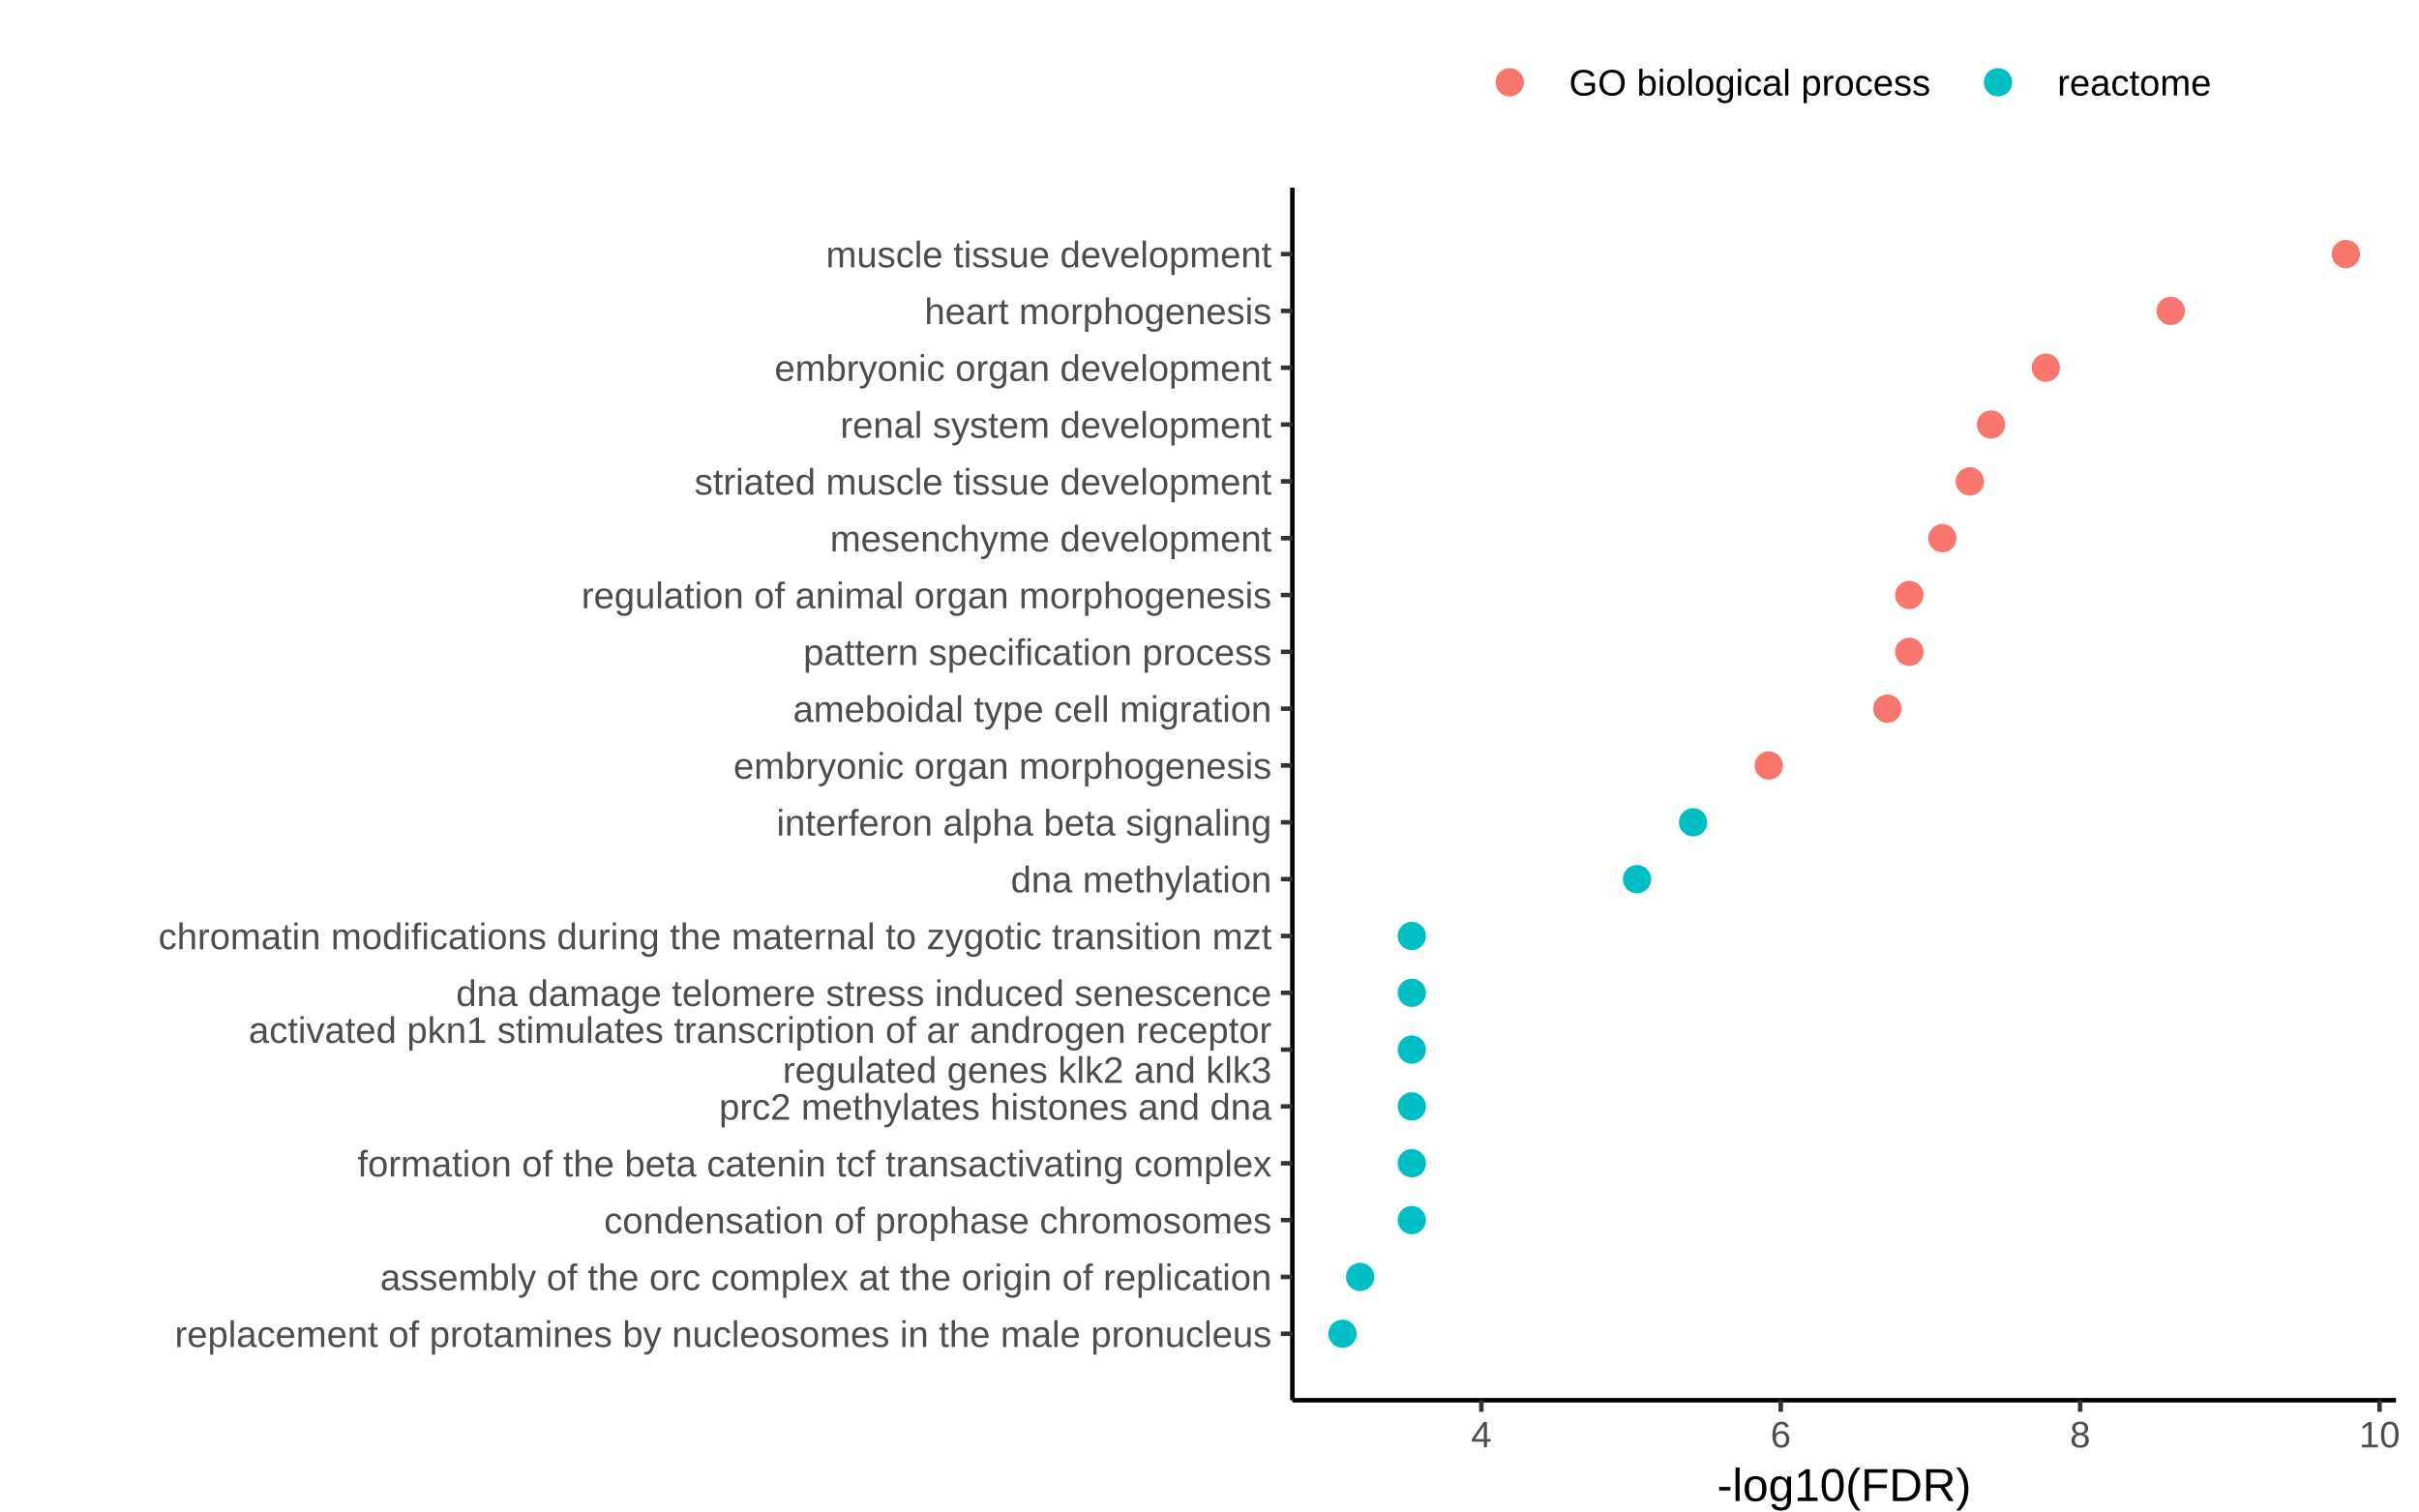
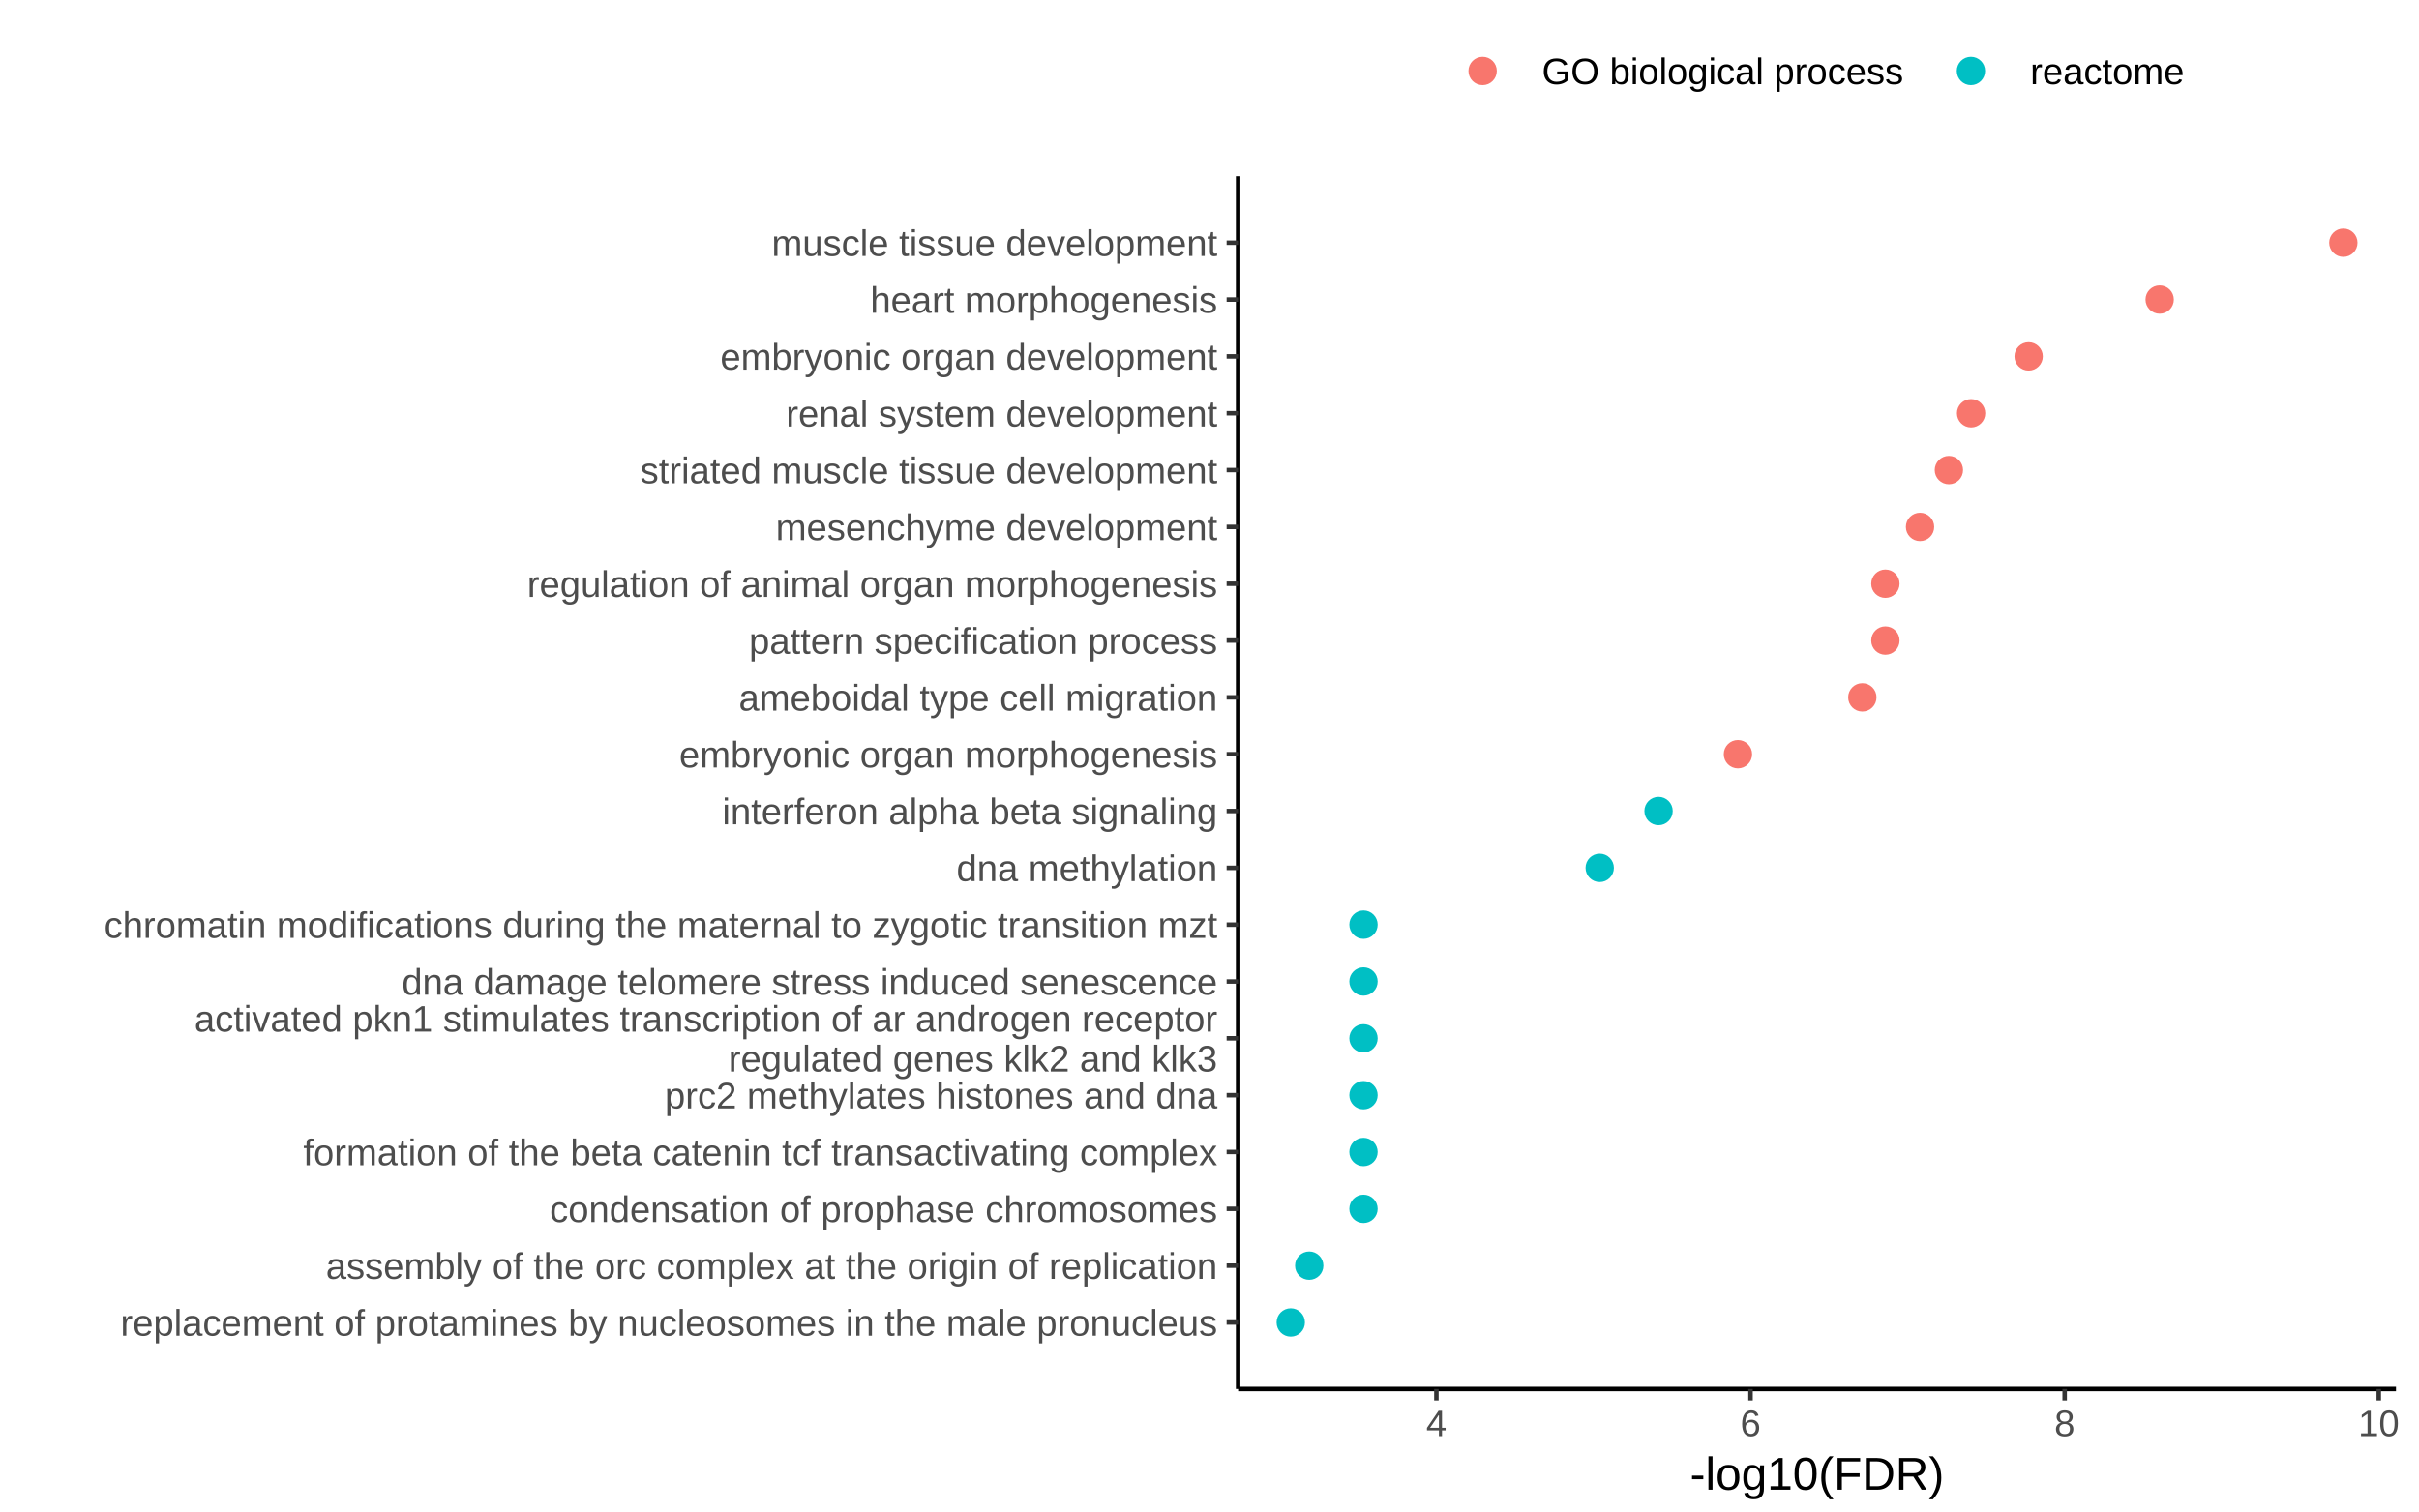
- <svg xmlns="http://www.w3.org/2000/svg" class="svglite" width="576.00pt" height="360.00pt" viewBox="0 0 576.00 360.00">
-   <defs>
-     <style type="text/css">
+ <svg xmlns="http://www.w3.org/2000/svg" width="576.00pt" height="360.00pt" viewBox="0 0 576.00 360.00">
+   <g class="svglite">
+     <defs>
+       <style type="text/css">
    .svglite line, .svglite polyline, .svglite polygon, .svglite path, .svglite rect, .svglite circle {
      fill: none;
      stroke: #000000;
      stroke-linecap: round;
      stroke-linejoin: round;
      stroke-miterlimit: 10.00;
    }
    .svglite text {
      white-space: pre;
    }
+     .svglite g.glyphgroup path {
+       fill: inherit;
+       stroke: none;
+     }
  </style>
-   </defs>
-   <rect width="100%" height="100%" style="stroke: none; fill: none;" />
-   <defs>
-     <clipPath id="cpMC4wMHw1NzYuMDB8MC4wMHwzNjAuMDA=">
-       <rect x="0.00" y="0.00" width="576.00" height="360.00" />
-     </clipPath>
-   </defs>
-   <g clip-path="url(#cpMC4wMHw1NzYuMDB8MC4wMHwzNjAuMDA=)">
-     <rect x="0.00" y="0.00" width="576.00" height="365.40" style="stroke-width: 1.07; stroke: none;" />
-   </g>
-   <defs>
-     <clipPath id="cpMzA3LjczfDU3MC41Mnw0NC42OHwzMzMuNTA=">
-       <rect x="307.73" y="44.68" width="262.79" height="288.82" />
-     </clipPath>
-   </defs>
-   <g clip-path="url(#cpMzA3LjczfDU3MC41Mnw0NC42OHwzMzMuNTA=)">
-     <rect x="307.73" y="44.68" width="262.79" height="288.82" style="stroke-width: 1.07; stroke: none;" />
-     <circle cx="319.67" cy="317.66" r="3.02" style="stroke-width: 0.71; stroke: #00BFC4; fill: #00BFC4;" />
-     <circle cx="323.87" cy="304.13" r="3.02" style="stroke-width: 0.71; stroke: #00BFC4; fill: #00BFC4;" />
-     <circle cx="336.18" cy="290.59" r="3.02" style="stroke-width: 0.71; stroke: #00BFC4; fill: #00BFC4;" />
-     <circle cx="336.18" cy="277.06" r="3.02" style="stroke-width: 0.71; stroke: #00BFC4; fill: #00BFC4;" />
-     <circle cx="336.18" cy="263.52" r="3.02" style="stroke-width: 0.71; stroke: #00BFC4; fill: #00BFC4;" />
-     <circle cx="336.18" cy="249.99" r="3.02" style="stroke-width: 0.71; stroke: #00BFC4; fill: #00BFC4;" />
-     <circle cx="336.18" cy="236.46" r="3.02" style="stroke-width: 0.71; stroke: #00BFC4; fill: #00BFC4;" />
-     <circle cx="336.18" cy="222.92" r="3.02" style="stroke-width: 0.71; stroke: #00BFC4; fill: #00BFC4;" />
-     <circle cx="389.80" cy="209.39" r="3.02" style="stroke-width: 0.71; stroke: #00BFC4; fill: #00BFC4;" />
-     <circle cx="403.15" cy="195.85" r="3.02" style="stroke-width: 0.71; stroke: #00BFC4; fill: #00BFC4;" />
-     <circle cx="421.17" cy="182.32" r="3.02" style="stroke-width: 0.71; stroke: #F8766D; fill: #F8766D;" />
-     <circle cx="449.40" cy="168.79" r="3.02" style="stroke-width: 0.71; stroke: #F8766D; fill: #F8766D;" />
-     <circle cx="454.64" cy="155.25" r="3.02" style="stroke-width: 0.71; stroke: #F8766D; fill: #F8766D;" />
-     <circle cx="454.64" cy="141.72" r="3.02" style="stroke-width: 0.71; stroke: #F8766D; fill: #F8766D;" />
-     <circle cx="462.50" cy="128.18" r="3.02" style="stroke-width: 0.71; stroke: #F8766D; fill: #F8766D;" />
-     <circle cx="469.05" cy="114.65" r="3.02" style="stroke-width: 0.71; stroke: #F8766D; fill: #F8766D;" />
-     <circle cx="474.09" cy="101.11" r="3.02" style="stroke-width: 0.71; stroke: #F8766D; fill: #F8766D;" />
-     <circle cx="487.15" cy="87.58" r="3.02" style="stroke-width: 0.71; stroke: #F8766D; fill: #F8766D;" />
-     <circle cx="516.88" cy="74.05" r="3.02" style="stroke-width: 0.71; stroke: #F8766D; fill: #F8766D;" />
-     <circle cx="558.58" cy="60.51" r="3.02" style="stroke-width: 0.71; stroke: #F8766D; fill: #F8766D;" />
-   </g>
-   <g clip-path="url(#cpMC4wMHw1NzYuMDB8MC4wMHwzNjAuMDA=)">
-     <polyline points="307.73,333.50 307.73,44.68 " style="stroke-width: 1.07; stroke-linecap: butt;" />
-     <text x="302.80" y="320.81" text-anchor="end" style="font-size: 8.80px;fill: #4D4D4D; font-family: &quot;Arial&quot;;" textLength="278.27px" lengthAdjust="spacingAndGlyphs">       replacement of protamines by nucleosomes in the male pronucleus</text>
-     <text x="302.80" y="307.28" text-anchor="end" style="font-size: 8.80px;fill: #4D4D4D; font-family: &quot;Arial&quot;;" textLength="248.84px" lengthAdjust="spacingAndGlyphs">               assembly of the orc complex at the origin of replication</text>
-     <text x="302.80" y="293.75" text-anchor="end" style="font-size: 8.80px;fill: #4D4D4D; font-family: &quot;Arial&quot;;" textLength="249.30px" lengthAdjust="spacingAndGlyphs">                                     condensation of prophase chromosomes</text>
-     <text x="302.80" y="280.21" text-anchor="end" style="font-size: 8.80px;fill: #4D4D4D; font-family: &quot;Arial&quot;;" textLength="251.78px" lengthAdjust="spacingAndGlyphs">              formation of the beta catenin tcf transactivating complex</text>
-     <text x="302.80" y="266.68" text-anchor="end" style="font-size: 8.80px;fill: #4D4D4D; font-family: &quot;Arial&quot;;" textLength="231.65px" lengthAdjust="spacingAndGlyphs">                                         prc2 methylates histones and dna</text>
-     <text x="302.80" y="248.39" text-anchor="end" style="font-size: 8.80px;fill: #4D4D4D; font-family: &quot;Arial&quot;;" textLength="260.65px" lengthAdjust="spacingAndGlyphs">      activated pkn1 stimulates transcription of ar androgen receptor </text>
-     <text x="302.80" y="257.90" text-anchor="end" style="font-size: 8.80px;fill: #4D4D4D; font-family: &quot;Arial&quot;;" textLength="116.42px" lengthAdjust="spacingAndGlyphs">regulated genes klk2 and klk3</text>
-     <text x="302.80" y="239.61" text-anchor="end" style="font-size: 8.80px;fill: #4D4D4D; font-family: &quot;Arial&quot;;" textLength="260.11px" lengthAdjust="spacingAndGlyphs">                           dna damage telomere stress induced senescence</text>
-     <text x="302.80" y="226.08" text-anchor="end" style="font-size: 8.80px;fill: #4D4D4D; font-family: &quot;Arial&quot;;" textLength="267.47px" lengthAdjust="spacingAndGlyphs"> chromatin modifications during the maternal to zygotic transition mzt</text>
-     <text x="302.80" y="212.54" text-anchor="end" style="font-size: 8.80px;fill: #4D4D4D; font-family: &quot;Arial&quot;;" textLength="208.57px" lengthAdjust="spacingAndGlyphs">                                                            dna methylation</text>
-     <text x="302.80" y="199.01" text-anchor="end" style="font-size: 8.80px;fill: #4D4D4D; font-family: &quot;Arial&quot;;" textLength="220.41px" lengthAdjust="spacingAndGlyphs">                                          interferon alpha beta signaling</text>
-     <text x="302.80" y="185.47" text-anchor="end" style="font-size: 8.80px;fill: #4D4D4D; font-family: &quot;Arial&quot;;" textLength="238.00px" lengthAdjust="spacingAndGlyphs">                                             embryonic organ morphogenesis</text>
-     <text x="302.80" y="171.94" text-anchor="end" style="font-size: 8.80px;fill: #4D4D4D; font-family: &quot;Arial&quot;;" textLength="223.78px" lengthAdjust="spacingAndGlyphs">                                             ameboidal type cell migration</text>
-     <text x="302.80" y="158.40" text-anchor="end" style="font-size: 8.80px;fill: #4D4D4D; font-family: &quot;Arial&quot;;" textLength="221.34px" lengthAdjust="spacingAndGlyphs">                                             pattern specification process</text>
-     <text x="302.80" y="144.87" text-anchor="end" style="font-size: 8.80px;fill: #4D4D4D; font-family: &quot;Arial&quot;;" textLength="244.91px" lengthAdjust="spacingAndGlyphs">                                 regulation of animal organ morphogenesis</text>
-     <text x="302.80" y="131.34" text-anchor="end" style="font-size: 8.80px;fill: #4D4D4D; font-family: &quot;Arial&quot;;" textLength="232.09px" lengthAdjust="spacingAndGlyphs">                                                    mesenchyme development</text>
-     <text x="302.80" y="117.80" text-anchor="end" style="font-size: 8.80px;fill: #4D4D4D; font-family: &quot;Arial&quot;;" textLength="232.61px" lengthAdjust="spacingAndGlyphs">                                       striated muscle tissue development</text>
-     <text x="302.80" y="104.27" text-anchor="end" style="font-size: 8.80px;fill: #4D4D4D; font-family: &quot;Arial&quot;;" textLength="224.75px" lengthAdjust="spacingAndGlyphs">                                                  renal system development</text>
-     <text x="302.80" y="90.73" text-anchor="end" style="font-size: 8.80px;fill: #4D4D4D; font-family: &quot;Arial&quot;;" textLength="233.10px" lengthAdjust="spacingAndGlyphs">                                               embryonic organ development</text>
-     <text x="302.80" y="77.20" text-anchor="end" style="font-size: 8.80px;fill: #4D4D4D; font-family: &quot;Arial&quot;;" textLength="219.36px" lengthAdjust="spacingAndGlyphs">                                                        heart morphogenesis</text>
-     <text x="302.80" y="63.67" text-anchor="end" style="font-size: 8.80px;fill: #4D4D4D; font-family: &quot;Arial&quot;;" textLength="225.73px" lengthAdjust="spacingAndGlyphs">                                                 muscle tissue development</text>
-     <polyline points="304.99,317.66 307.73,317.66 " style="stroke-width: 1.07; stroke: #333333; stroke-linecap: butt;" />
-     <polyline points="304.99,304.13 307.73,304.13 " style="stroke-width: 1.07; stroke: #333333; stroke-linecap: butt;" />
-     <polyline points="304.99,290.59 307.73,290.59 " style="stroke-width: 1.07; stroke: #333333; stroke-linecap: butt;" />
-     <polyline points="304.99,277.06 307.73,277.06 " style="stroke-width: 1.07; stroke: #333333; stroke-linecap: butt;" />
-     <polyline points="304.99,263.52 307.73,263.52 " style="stroke-width: 1.07; stroke: #333333; stroke-linecap: butt;" />
-     <polyline points="304.99,249.99 307.73,249.99 " style="stroke-width: 1.07; stroke: #333333; stroke-linecap: butt;" />
-     <polyline points="304.99,236.46 307.73,236.46 " style="stroke-width: 1.07; stroke: #333333; stroke-linecap: butt;" />
-     <polyline points="304.99,222.92 307.73,222.92 " style="stroke-width: 1.07; stroke: #333333; stroke-linecap: butt;" />
-     <polyline points="304.99,209.39 307.73,209.39 " style="stroke-width: 1.07; stroke: #333333; stroke-linecap: butt;" />
-     <polyline points="304.99,195.85 307.73,195.85 " style="stroke-width: 1.07; stroke: #333333; stroke-linecap: butt;" />
-     <polyline points="304.99,182.32 307.73,182.32 " style="stroke-width: 1.07; stroke: #333333; stroke-linecap: butt;" />
-     <polyline points="304.99,168.79 307.73,168.79 " style="stroke-width: 1.07; stroke: #333333; stroke-linecap: butt;" />
-     <polyline points="304.99,155.25 307.73,155.25 " style="stroke-width: 1.07; stroke: #333333; stroke-linecap: butt;" />
-     <polyline points="304.99,141.72 307.73,141.72 " style="stroke-width: 1.07; stroke: #333333; stroke-linecap: butt;" />
-     <polyline points="304.99,128.18 307.73,128.18 " style="stroke-width: 1.07; stroke: #333333; stroke-linecap: butt;" />
-     <polyline points="304.99,114.65 307.73,114.65 " style="stroke-width: 1.07; stroke: #333333; stroke-linecap: butt;" />
-     <polyline points="304.99,101.11 307.73,101.11 " style="stroke-width: 1.07; stroke: #333333; stroke-linecap: butt;" />
-     <polyline points="304.99,87.58 307.73,87.58 " style="stroke-width: 1.07; stroke: #333333; stroke-linecap: butt;" />
-     <polyline points="304.99,74.05 307.73,74.05 " style="stroke-width: 1.07; stroke: #333333; stroke-linecap: butt;" />
-     <polyline points="304.99,60.51 307.73,60.51 " style="stroke-width: 1.07; stroke: #333333; stroke-linecap: butt;" />
-     <polyline points="307.73,333.50 570.52,333.50 " style="stroke-width: 1.07; stroke-linecap: butt;" />
-     <polyline points="352.73,336.24 352.73,333.50 " style="stroke-width: 1.07; stroke: #333333; stroke-linecap: butt;" />
-     <polyline points="424.03,336.24 424.03,333.50 " style="stroke-width: 1.07; stroke: #333333; stroke-linecap: butt;" />
-     <polyline points="495.32,336.24 495.32,333.50 " style="stroke-width: 1.07; stroke: #333333; stroke-linecap: butt;" />
-     <polyline points="566.61,336.24 566.61,333.50 " style="stroke-width: 1.07; stroke: #333333; stroke-linecap: butt;" />
-     <text x="352.73" y="344.73" text-anchor="middle" style="font-size: 8.80px;fill: #4D4D4D; font-family: &quot;Arial&quot;;" textLength="4.90px" lengthAdjust="spacingAndGlyphs">4</text>
-     <text x="424.03" y="344.73" text-anchor="middle" style="font-size: 8.80px;fill: #4D4D4D; font-family: &quot;Arial&quot;;" textLength="4.90px" lengthAdjust="spacingAndGlyphs">6</text>
-     <text x="495.32" y="344.73" text-anchor="middle" style="font-size: 8.80px;fill: #4D4D4D; font-family: &quot;Arial&quot;;" textLength="4.90px" lengthAdjust="spacingAndGlyphs">8</text>
-     <text x="566.61" y="344.73" text-anchor="middle" style="font-size: 8.80px;fill: #4D4D4D; font-family: &quot;Arial&quot;;" textLength="9.79px" lengthAdjust="spacingAndGlyphs">10</text>
-     <text x="439.12" y="357.50" text-anchor="middle" style="font-size: 11.00px; font-family: &quot;Arial&quot;;" textLength="60.52px" lengthAdjust="spacingAndGlyphs">-log10(FDR)</text>
-     <rect x="345.37" y="5.48" width="187.50" height="28.24" style="stroke-width: 1.07; stroke: none;" />
-     <rect x="350.85" y="10.96" width="17.28" height="17.28" style="stroke-width: 1.07; stroke: none;" />
-     <circle cx="359.49" cy="19.60" r="3.02" style="stroke-width: 0.71; stroke: #F8766D; fill: #F8766D;" />
-     <rect x="467.12" y="10.96" width="17.28" height="17.28" style="stroke-width: 1.07; stroke: none;" />
-     <circle cx="475.76" cy="19.60" r="3.02" style="stroke-width: 0.71; stroke: #00BFC4; fill: #00BFC4;" />
-     <text x="373.61" y="22.75" style="font-size: 8.80px; font-family: &quot;Arial&quot;;" textLength="86.06px" lengthAdjust="spacingAndGlyphs">GO biological process</text>
-     <text x="489.88" y="22.75" style="font-size: 8.80px; font-family: &quot;Arial&quot;;" textLength="36.68px" lengthAdjust="spacingAndGlyphs">reactome</text>
+     </defs>
+     <rect width="100%" height="100%" style="stroke: none; fill: none;" />
+     <defs>
+       <clipPath id="cpMC4wMHw1NzYuMDB8MC4wMHwzNjAuMDA=">
+         <rect x="0.00" y="0.00" width="576.00" height="360.00" />
+       </clipPath>
+     </defs>
+     <g clip-path="url(#cpMC4wMHw1NzYuMDB8MC4wMHwzNjAuMDA=)">
+       <rect x="0.00" y="-2.70" width="576.00" height="365.40" style="stroke-width: 1.07; stroke: none;" />
+     </g>
+     <defs>
+       <clipPath id="cpMjk0LjgyfDU3MC41Mnw0MS45OHwzMzAuODE=">
+         <rect x="294.82" y="41.98" width="275.71" height="288.83" />
+       </clipPath>
+     </defs>
+     <g clip-path="url(#cpMjk0LjgyfDU3MC41Mnw0MS45OHwzMzAuODE=)">
+       <rect x="294.82" y="41.98" width="275.71" height="288.83" style="stroke-width: 1.07; stroke: none;" />
+       <circle cx="307.35" cy="314.97" r="3.02" style="stroke-width: 0.71; stroke: #00BFC4; fill: #00BFC4;" />
+       <circle cx="311.75" cy="301.44" r="3.02" style="stroke-width: 0.71; stroke: #00BFC4; fill: #00BFC4;" />
+       <circle cx="324.67" cy="287.91" r="3.02" style="stroke-width: 0.71; stroke: #00BFC4; fill: #00BFC4;" />
+       <circle cx="324.67" cy="274.37" r="3.02" style="stroke-width: 0.71; stroke: #00BFC4; fill: #00BFC4;" />
+       <circle cx="324.67" cy="260.84" r="3.02" style="stroke-width: 0.71; stroke: #00BFC4; fill: #00BFC4;" />
+       <circle cx="324.67" cy="247.30" r="3.02" style="stroke-width: 0.71; stroke: #00BFC4; fill: #00BFC4;" />
+       <circle cx="324.67" cy="233.77" r="3.02" style="stroke-width: 0.71; stroke: #00BFC4; fill: #00BFC4;" />
+       <circle cx="324.67" cy="220.23" r="3.02" style="stroke-width: 0.71; stroke: #00BFC4; fill: #00BFC4;" />
+       <circle cx="380.92" cy="206.70" r="3.02" style="stroke-width: 0.71; stroke: #00BFC4; fill: #00BFC4;" />
+       <circle cx="394.93" cy="193.16" r="3.02" style="stroke-width: 0.71; stroke: #00BFC4; fill: #00BFC4;" />
+       <circle cx="413.83" cy="179.63" r="3.02" style="stroke-width: 0.71; stroke: #F8766D; fill: #F8766D;" />
+       <circle cx="443.45" cy="166.09" r="3.02" style="stroke-width: 0.71; stroke: #F8766D; fill: #F8766D;" />
+       <circle cx="448.94" cy="152.56" r="3.02" style="stroke-width: 0.71; stroke: #F8766D; fill: #F8766D;" />
+       <circle cx="448.94" cy="139.02" r="3.02" style="stroke-width: 0.71; stroke: #F8766D; fill: #F8766D;" />
+       <circle cx="457.19" cy="125.49" r="3.02" style="stroke-width: 0.71; stroke: #F8766D; fill: #F8766D;" />
+       <circle cx="464.06" cy="111.95" r="3.02" style="stroke-width: 0.71; stroke: #F8766D; fill: #F8766D;" />
+       <circle cx="469.35" cy="98.42" r="3.02" style="stroke-width: 0.71; stroke: #F8766D; fill: #F8766D;" />
+       <circle cx="483.05" cy="84.88" r="3.02" style="stroke-width: 0.71; stroke: #F8766D; fill: #F8766D;" />
+       <circle cx="514.25" cy="71.35" r="3.02" style="stroke-width: 0.71; stroke: #F8766D; fill: #F8766D;" />
+       <circle cx="557.99" cy="57.81" r="3.02" style="stroke-width: 0.71; stroke: #F8766D; fill: #F8766D;" />
+     </g>
+     <g clip-path="url(#cpMC4wMHw1NzYuMDB8MC4wMHwzNjAuMDA=)">
+       <polyline points="294.82,330.81 294.82,41.98 " style="stroke-width: 1.07; stroke-linecap: butt;" />
+       <text x="289.88" y="318.12" text-anchor="end" style="font-size: 8.80px;fill: #4D4D4D; font-family: &quot;Arial&quot;;" textLength="261.02px" lengthAdjust="spacingAndGlyphs">replacement of protamines by nucleosomes in the male pronucleus</text>
+       <text x="289.88" y="304.59" text-anchor="end" style="font-size: 8.80px;fill: #4D4D4D; font-family: &quot;Arial&quot;;" textLength="212.09px" lengthAdjust="spacingAndGlyphs">assembly of the orc complex at the origin of replication</text>
+       <text x="289.88" y="291.06" text-anchor="end" style="font-size: 8.80px;fill: #4D4D4D; font-family: &quot;Arial&quot;;" textLength="158.89px" lengthAdjust="spacingAndGlyphs">condensation of prophase chromosomes</text>
+       <text x="289.88" y="277.52" text-anchor="end" style="font-size: 8.80px;fill: #4D4D4D; font-family: &quot;Arial&quot;;" textLength="217.47px" lengthAdjust="spacingAndGlyphs">formation of the beta catenin tcf transactivating complex</text>
+       <text x="289.88" y="263.99" text-anchor="end" style="font-size: 8.80px;fill: #4D4D4D; font-family: &quot;Arial&quot;;" textLength="131.50px" lengthAdjust="spacingAndGlyphs">prc2 methylates histones and dna</text>
+       <text x="289.88" y="245.70" text-anchor="end" style="font-size: 8.80px;fill: #4D4D4D; font-family: &quot;Arial&quot;;" textLength="260.44px" lengthAdjust="spacingAndGlyphs">      activated pkn1 stimulates transcription of ar androgen receptor </text>
+       <text x="289.88" y="255.20" text-anchor="end" style="font-size: 8.80px;fill: #4D4D4D; font-family: &quot;Arial&quot;;" textLength="116.36px" lengthAdjust="spacingAndGlyphs">regulated genes klk2 and klk3</text>
+       <text x="289.88" y="236.92" text-anchor="end" style="font-size: 8.80px;fill: #4D4D4D; font-family: &quot;Arial&quot;;" textLength="194.09px" lengthAdjust="spacingAndGlyphs">dna damage telomere stress induced senescence</text>
+       <text x="289.88" y="223.38" text-anchor="end" style="font-size: 8.80px;fill: #4D4D4D; font-family: &quot;Arial&quot;;" textLength="264.86px" lengthAdjust="spacingAndGlyphs">chromatin modifications during the maternal to zygotic transition mzt</text>
+       <text x="289.88" y="209.85" text-anchor="end" style="font-size: 8.80px;fill: #4D4D4D; font-family: &quot;Arial&quot;;" textLength="62.08px" lengthAdjust="spacingAndGlyphs">dna methylation</text>
+       <text x="289.88" y="196.31" text-anchor="end" style="font-size: 8.80px;fill: #4D4D4D; font-family: &quot;Arial&quot;;" textLength="117.78px" lengthAdjust="spacingAndGlyphs">interferon alpha beta signaling</text>
+       <text x="289.88" y="182.78" text-anchor="end" style="font-size: 8.80px;fill: #4D4D4D; font-family: &quot;Arial&quot;;" textLength="128.08px" lengthAdjust="spacingAndGlyphs">embryonic organ morphogenesis</text>
+       <text x="289.88" y="169.24" text-anchor="end" style="font-size: 8.80px;fill: #4D4D4D; font-family: &quot;Arial&quot;;" textLength="113.88px" lengthAdjust="spacingAndGlyphs">ameboidal type cell migration</text>
+       <text x="289.88" y="155.71" text-anchor="end" style="font-size: 8.80px;fill: #4D4D4D; font-family: &quot;Arial&quot;;" textLength="111.45px" lengthAdjust="spacingAndGlyphs">pattern specification process</text>
+       <text x="289.88" y="142.17" text-anchor="end" style="font-size: 8.80px;fill: #4D4D4D; font-family: &quot;Arial&quot;;" textLength="164.22px" lengthAdjust="spacingAndGlyphs">regulation of animal organ morphogenesis</text>
+       <text x="289.88" y="128.64" text-anchor="end" style="font-size: 8.80px;fill: #4D4D4D; font-family: &quot;Arial&quot;;" textLength="105.12px" lengthAdjust="spacingAndGlyphs">mesenchyme development</text>
+       <text x="289.88" y="115.10" text-anchor="end" style="font-size: 8.80px;fill: #4D4D4D; font-family: &quot;Arial&quot;;" textLength="137.36px" lengthAdjust="spacingAndGlyphs">striated muscle tissue development</text>
+       <text x="289.88" y="101.57" text-anchor="end" style="font-size: 8.80px;fill: #4D4D4D; font-family: &quot;Arial&quot;;" textLength="102.66px" lengthAdjust="spacingAndGlyphs">renal system development</text>
+       <text x="289.88" y="88.03" text-anchor="end" style="font-size: 8.80px;fill: #4D4D4D; font-family: &quot;Arial&quot;;" textLength="118.30px" lengthAdjust="spacingAndGlyphs">embryonic organ development</text>
+       <text x="289.88" y="74.50" text-anchor="end" style="font-size: 8.80px;fill: #4D4D4D; font-family: &quot;Arial&quot;;" textLength="82.61px" lengthAdjust="spacingAndGlyphs">heart morphogenesis</text>
+       <text x="289.88" y="60.96" text-anchor="end" style="font-size: 8.80px;fill: #4D4D4D; font-family: &quot;Arial&quot;;" textLength="106.09px" lengthAdjust="spacingAndGlyphs">muscle tissue development</text>
+       <polyline points="292.08,314.97 294.82,314.97 " style="stroke-width: 1.07; stroke: #333333; stroke-linecap: butt;" />
+       <polyline points="292.08,301.44 294.82,301.44 " style="stroke-width: 1.07; stroke: #333333; stroke-linecap: butt;" />
+       <polyline points="292.08,287.91 294.82,287.91 " style="stroke-width: 1.07; stroke: #333333; stroke-linecap: butt;" />
+       <polyline points="292.08,274.37 294.82,274.37 " style="stroke-width: 1.07; stroke: #333333; stroke-linecap: butt;" />
+       <polyline points="292.08,260.84 294.82,260.84 " style="stroke-width: 1.07; stroke: #333333; stroke-linecap: butt;" />
+       <polyline points="292.08,247.30 294.82,247.30 " style="stroke-width: 1.07; stroke: #333333; stroke-linecap: butt;" />
+       <polyline points="292.08,233.77 294.82,233.77 " style="stroke-width: 1.07; stroke: #333333; stroke-linecap: butt;" />
+       <polyline points="292.08,220.23 294.82,220.23 " style="stroke-width: 1.07; stroke: #333333; stroke-linecap: butt;" />
+       <polyline points="292.08,206.70 294.82,206.70 " style="stroke-width: 1.07; stroke: #333333; stroke-linecap: butt;" />
+       <polyline points="292.08,193.16 294.82,193.16 " style="stroke-width: 1.07; stroke: #333333; stroke-linecap: butt;" />
+       <polyline points="292.08,179.63 294.82,179.63 " style="stroke-width: 1.07; stroke: #333333; stroke-linecap: butt;" />
+       <polyline points="292.08,166.09 294.82,166.09 " style="stroke-width: 1.07; stroke: #333333; stroke-linecap: butt;" />
+       <polyline points="292.08,152.56 294.82,152.56 " style="stroke-width: 1.07; stroke: #333333; stroke-linecap: butt;" />
+       <polyline points="292.08,139.02 294.82,139.02 " style="stroke-width: 1.07; stroke: #333333; stroke-linecap: butt;" />
+       <polyline points="292.08,125.49 294.82,125.49 " style="stroke-width: 1.07; stroke: #333333; stroke-linecap: butt;" />
+       <polyline points="292.08,111.95 294.82,111.95 " style="stroke-width: 1.07; stroke: #333333; stroke-linecap: butt;" />
+       <polyline points="292.08,98.42 294.82,98.42 " style="stroke-width: 1.07; stroke: #333333; stroke-linecap: butt;" />
+       <polyline points="292.08,84.88 294.82,84.88 " style="stroke-width: 1.07; stroke: #333333; stroke-linecap: butt;" />
+       <polyline points="292.08,71.35 294.82,71.35 " style="stroke-width: 1.07; stroke: #333333; stroke-linecap: butt;" />
+       <polyline points="292.08,57.81 294.82,57.81 " style="stroke-width: 1.07; stroke: #333333; stroke-linecap: butt;" />
+       <polyline points="294.82,330.81 570.52,330.81 " style="stroke-width: 1.07; stroke-linecap: butt;" />
+       <polyline points="342.03,333.55 342.03,330.81 " style="stroke-width: 1.07; stroke: #333333; stroke-linecap: butt;" />
+       <polyline points="416.83,333.55 416.83,330.81 " style="stroke-width: 1.07; stroke: #333333; stroke-linecap: butt;" />
+       <polyline points="491.63,333.55 491.63,330.81 " style="stroke-width: 1.07; stroke: #333333; stroke-linecap: butt;" />
+       <polyline points="566.42,333.55 566.42,330.81 " style="stroke-width: 1.07; stroke: #333333; stroke-linecap: butt;" />
+       <text x="342.03" y="342.04" text-anchor="middle" style="font-size: 8.80px;fill: #4D4D4D; font-family: &quot;Arial&quot;;" textLength="4.89px" lengthAdjust="spacingAndGlyphs">4</text>
+       <text x="416.83" y="342.04" text-anchor="middle" style="font-size: 8.80px;fill: #4D4D4D; font-family: &quot;Arial&quot;;" textLength="4.89px" lengthAdjust="spacingAndGlyphs">6</text>
+       <text x="491.63" y="342.04" text-anchor="middle" style="font-size: 8.80px;fill: #4D4D4D; font-family: &quot;Arial&quot;;" textLength="4.89px" lengthAdjust="spacingAndGlyphs">8</text>
+       <text x="566.42" y="342.04" text-anchor="middle" style="font-size: 8.80px;fill: #4D4D4D; font-family: &quot;Arial&quot;;" textLength="9.78px" lengthAdjust="spacingAndGlyphs">10</text>
+       <text x="432.67" y="354.80" text-anchor="middle" style="font-size: 11.00px; font-family: &quot;Arial&quot;;" textLength="60.50px" lengthAdjust="spacingAndGlyphs">-log10(FDR)</text>
+       <rect x="338.92" y="2.78" width="187.50" height="28.24" style="stroke-width: 1.07; stroke: none;" />
+       <rect x="344.40" y="8.26" width="17.28" height="17.28" style="stroke-width: 1.07; stroke: none;" />
+       <circle cx="353.04" cy="16.90" r="3.02" style="stroke-width: 0.71; stroke: #F8766D; fill: #F8766D;" />
+       <rect x="460.67" y="8.26" width="17.28" height="17.28" style="stroke-width: 1.07; stroke: none;" />
+       <circle cx="469.31" cy="16.90" r="3.02" style="stroke-width: 0.71; stroke: #00BFC4; fill: #00BFC4;" />
+       <text x="367.16" y="20.05" style="font-size: 8.80px; font-family: &quot;Arial&quot;;" textLength="86.05px" lengthAdjust="spacingAndGlyphs">GO biological process</text>
+       <text x="483.43" y="20.05" style="font-size: 8.80px; font-family: &quot;Arial&quot;;" textLength="36.66px" lengthAdjust="spacingAndGlyphs">reactome</text>
+     </g>
  </g>
</svg>
